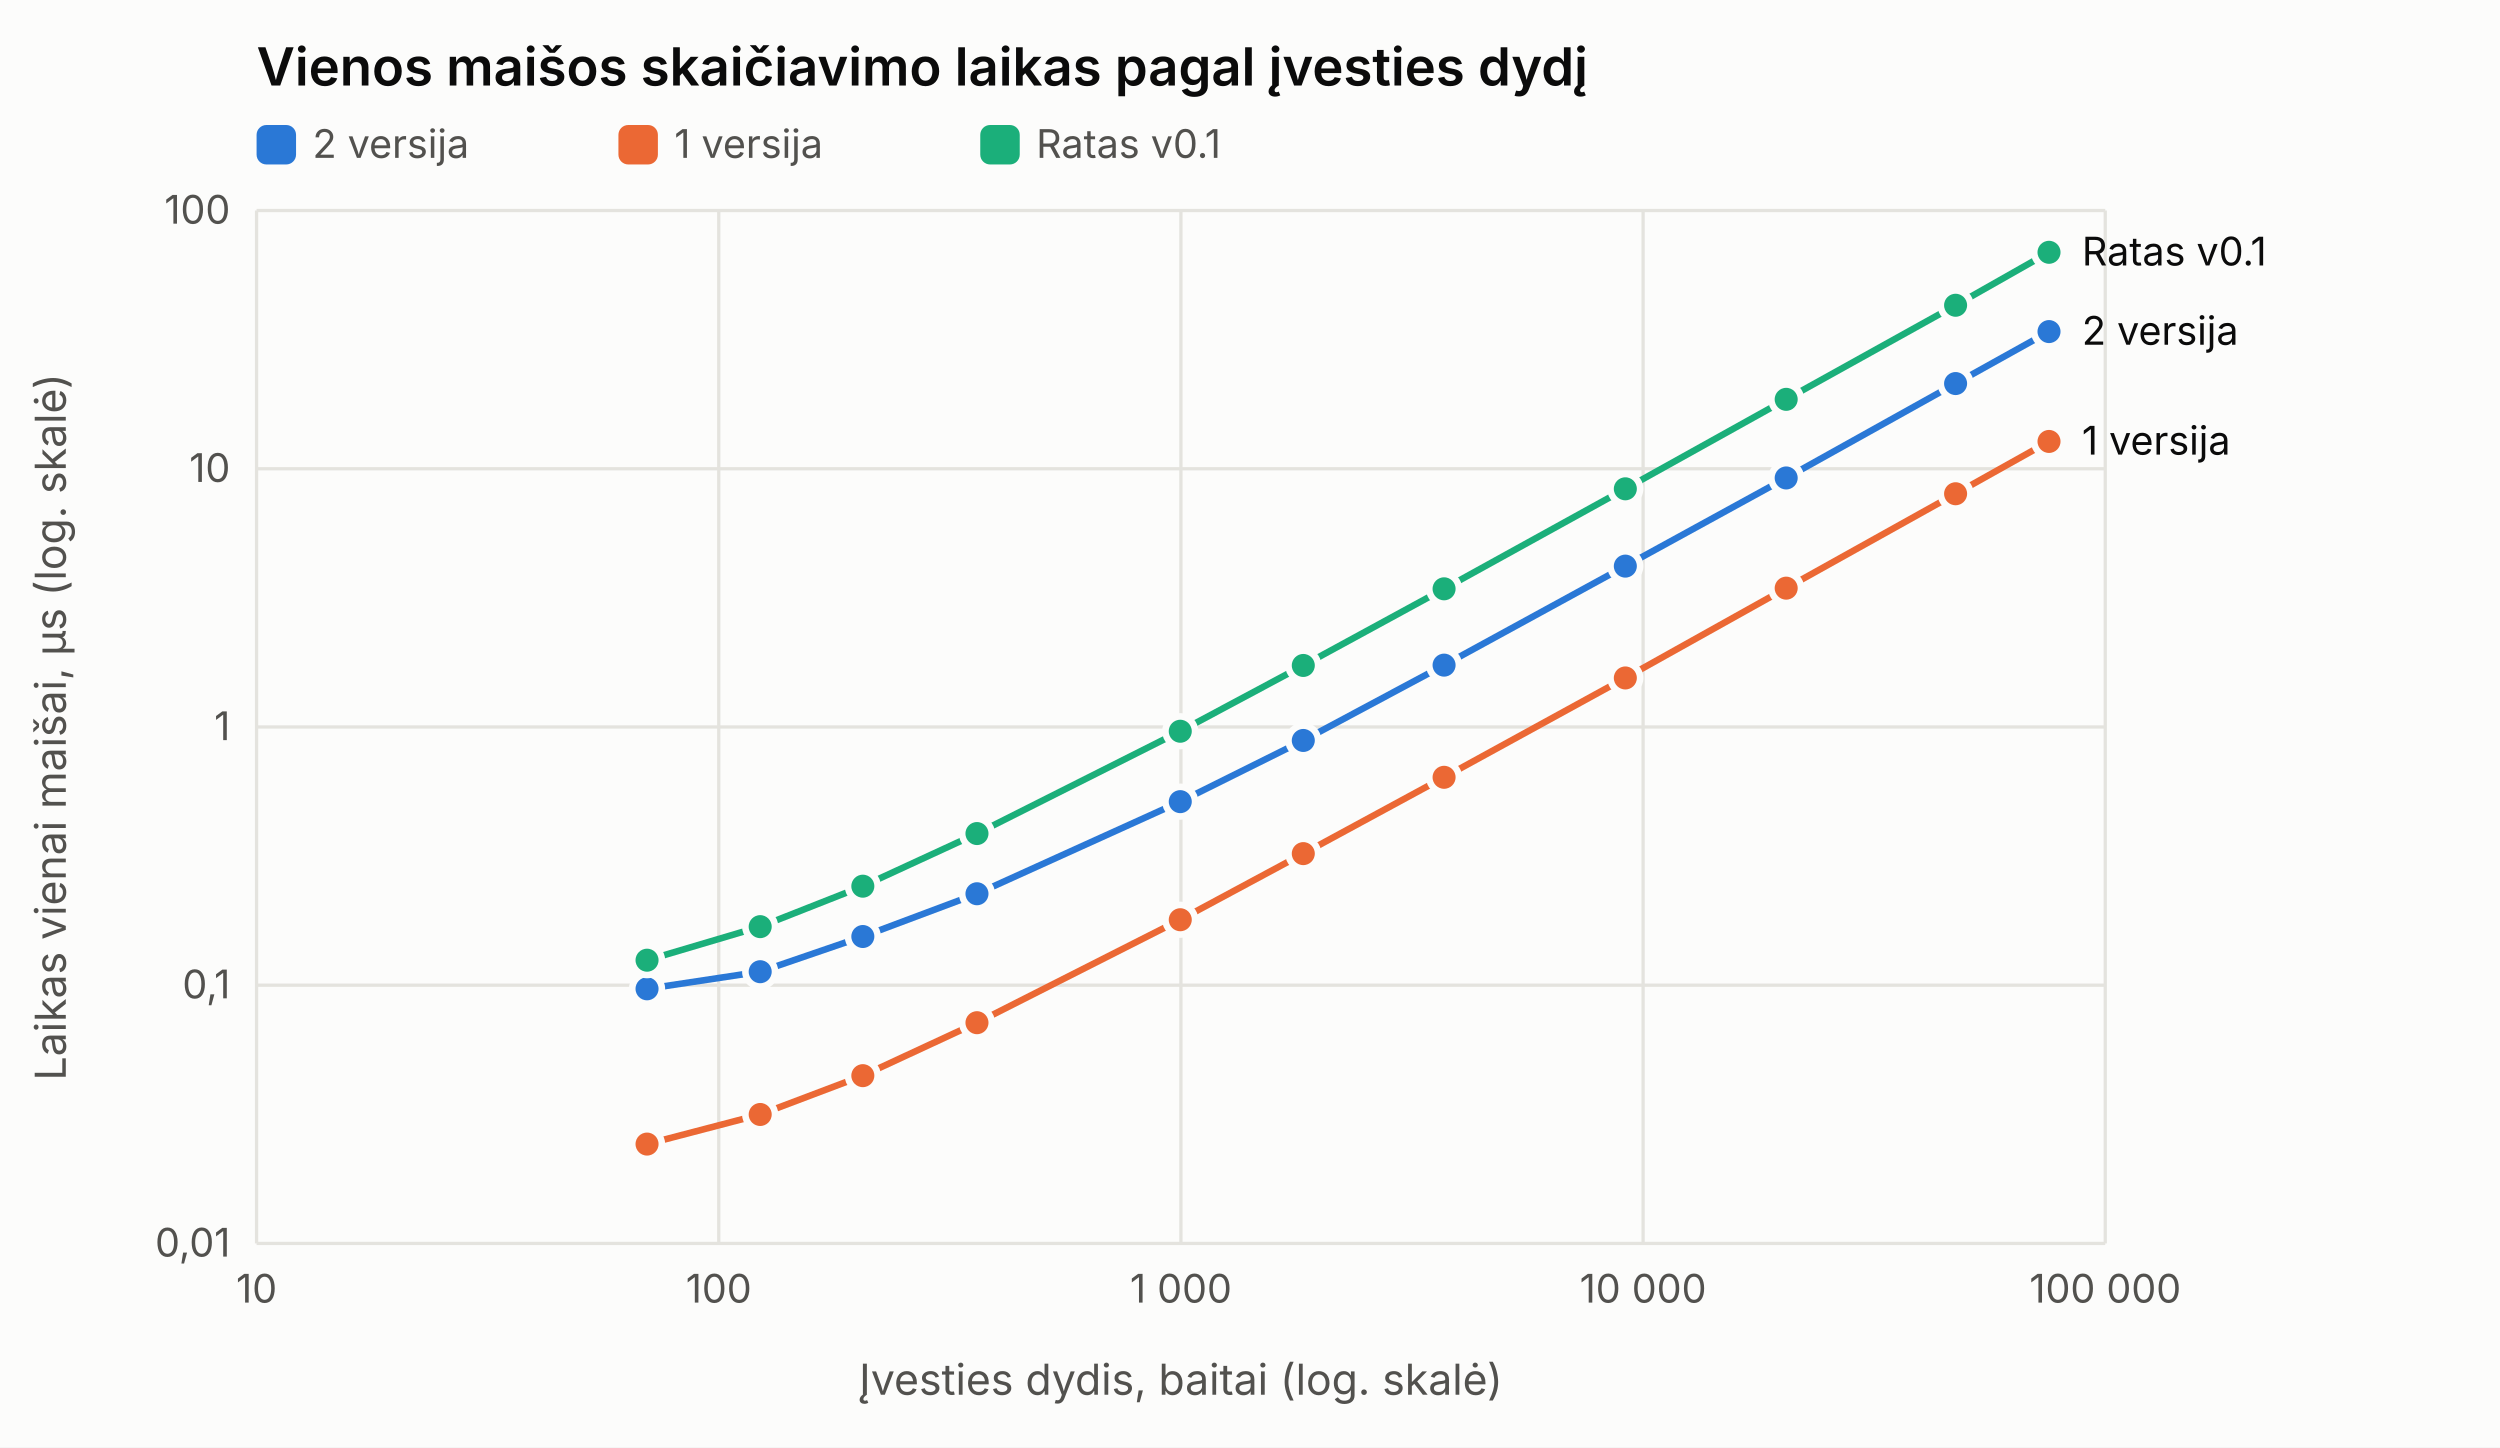
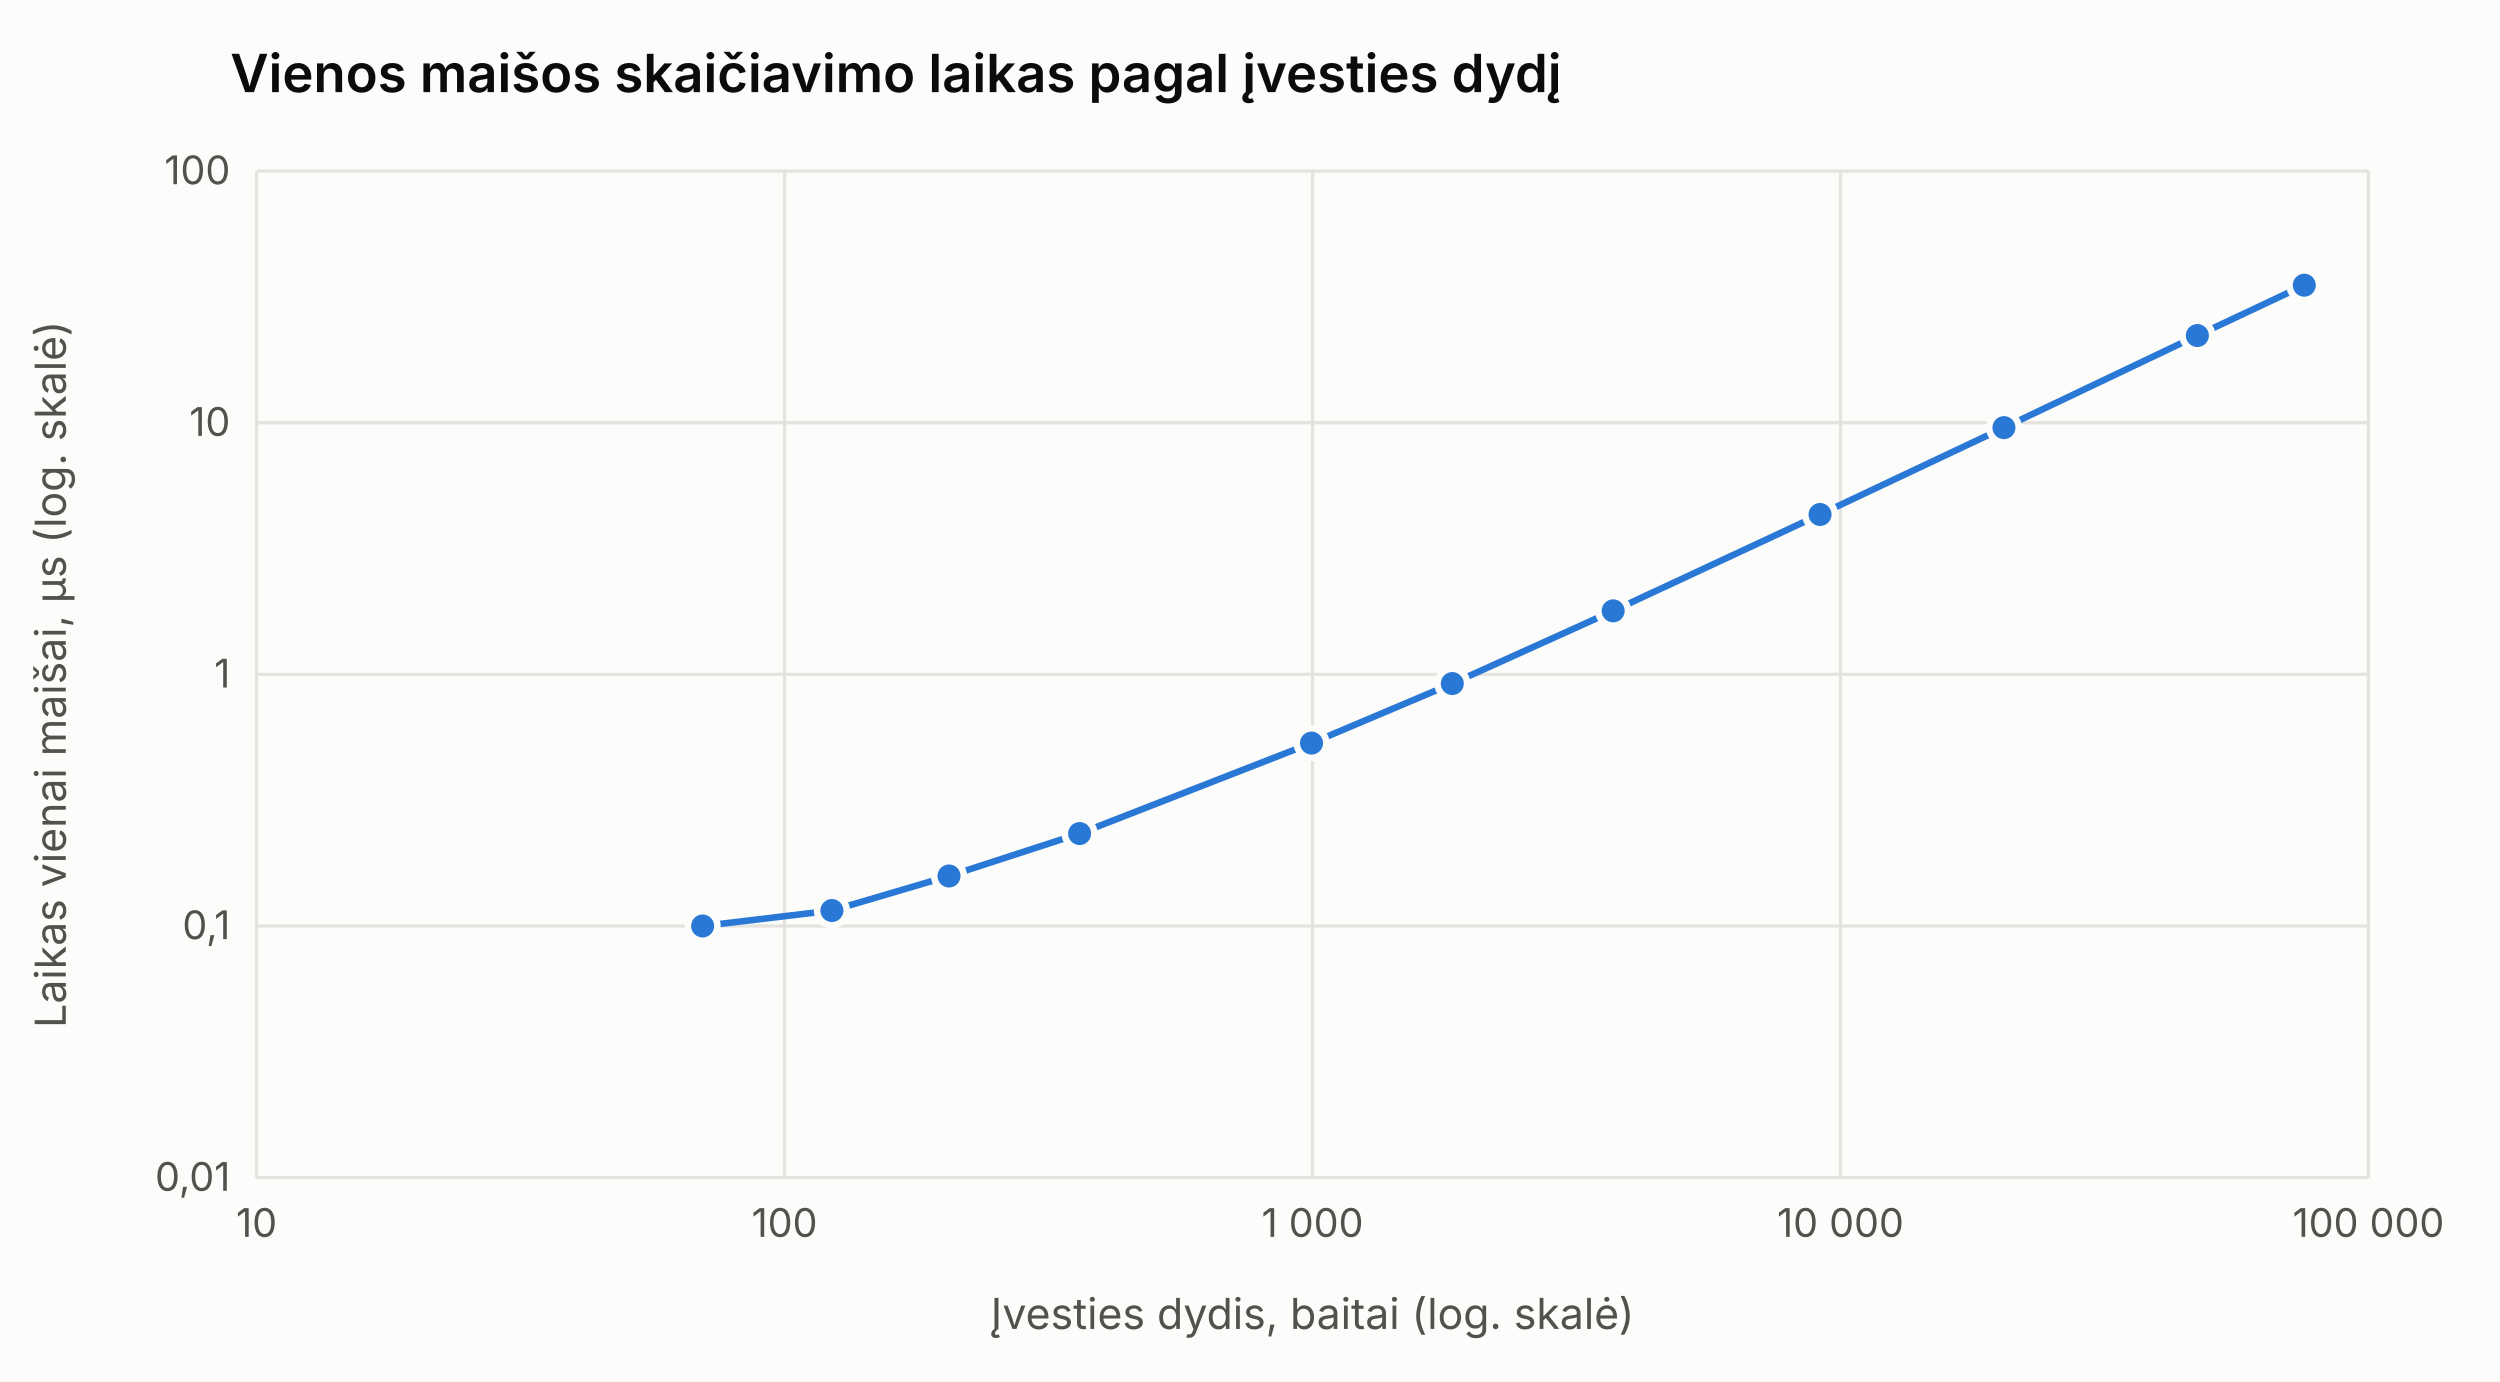
- <svg xmlns="http://www.w3.org/2000/svg" width="760" height="440" viewBox="0 0 760 440" role="img" aria-label="Vienos maišos skaičiavimo laikas pagal įvesties dydį">
-   <style>text{font-family:system-ui,-apple-system,'Segoe UI',sans-serif} .bg{fill:#fcfcfb} .t{fill:#0b0b0b} .t2{fill:#52514e} .grid{stroke:#e4e3de} .axis{stroke:#52514e} .f-v2{fill:#2a78d6} .s-v2{stroke:#2a78d6} .f-v1{fill:#eb6834} .s-v1{stroke:#eb6834} .f-ratas{fill:#1baf7a} .s-ratas{stroke:#1baf7a} .ring{stroke:#fcfcfb} .ref{stroke:#52514e} @media (prefers-color-scheme: dark){.bg{fill:#1a1a19} .t{fill:#ffffff} .t2{fill:#c3c2b7} .grid{stroke:#353533} .axis{stroke:#c3c2b7} .f-v2{fill:#3987e5} .s-v2{stroke:#3987e5} .f-v1{fill:#d95926} .s-v1{stroke:#d95926} .f-ratas{fill:#199e70} .s-ratas{stroke:#199e70} .ring{stroke:#1a1a19} .ref{stroke:#c3c2b7}}</style>
-   <rect class="bg" fill="#fcfcfb" width="760" height="440" />
-   <text class="t" x="78" y="26" font-size="16" font-weight="600">Vienos maišos skaičiavimo laikas pagal įvesties dydį</text>
-   <rect class="f-v2" fill="#2a78d6" x="78" y="38" width="12" height="12" rx="3" />
-   <text class="t2" x="95" y="48" font-size="12">2 versija</text>
-   <rect class="f-v1" fill="#eb6834" x="188" y="38" width="12" height="12" rx="3" />
-   <text class="t2" x="205" y="48" font-size="12">1 versija</text>
-   <rect class="f-ratas" fill="#1baf7a" x="298" y="38" width="12" height="12" rx="3" />
-   <text class="t2" x="315" y="48" font-size="12">Ratas v0.1</text>
-   <line class="grid" stroke="#e4e3de" x1="78.0" y1="64" x2="78.0" y2="378" />
-   <text class="t2" x="78.0" y="396" font-size="12" text-anchor="middle">10</text>
-   <line class="grid" stroke="#e4e3de" x1="218.5" y1="64" x2="218.5" y2="378" />
-   <text class="t2" x="218.5" y="396" font-size="12" text-anchor="middle">100</text>
-   <line class="grid" stroke="#e4e3de" x1="359.0" y1="64" x2="359.0" y2="378" />
-   <text class="t2" x="359.0" y="396" font-size="12" text-anchor="middle">1 000</text>
-   <line class="grid" stroke="#e4e3de" x1="499.5" y1="64" x2="499.5" y2="378" />
-   <text class="t2" x="499.5" y="396" font-size="12" text-anchor="middle">10 000</text>
-   <line class="grid" stroke="#e4e3de" x1="640.0" y1="64" x2="640.0" y2="378" />
-   <text class="t2" x="640.0" y="396" font-size="12" text-anchor="middle">100 000</text>
-   <line class="grid" stroke="#e4e3de" x1="78" y1="378.0" x2="640" y2="378.0" />
-   <text class="t2" x="70" y="382.0" font-size="12" text-anchor="end">0,01</text>
-   <line class="grid" stroke="#e4e3de" x1="78" y1="299.5" x2="640" y2="299.5" />
-   <text class="t2" x="70" y="303.5" font-size="12" text-anchor="end">0,1</text>
-   <line class="grid" stroke="#e4e3de" x1="78" y1="221.0" x2="640" y2="221.0" />
-   <text class="t2" x="70" y="225.0" font-size="12" text-anchor="end">1</text>
-   <line class="grid" stroke="#e4e3de" x1="78" y1="142.5" x2="640" y2="142.5" />
-   <text class="t2" x="70" y="146.5" font-size="12" text-anchor="end">10</text>
-   <line class="grid" stroke="#e4e3de" x1="78" y1="64.0" x2="640" y2="64.0" />
-   <text class="t2" x="70" y="68.0" font-size="12" text-anchor="end">100</text>
-   <text class="t2" x="359.0" y="424" font-size="13" text-anchor="middle">Įvesties dydis, baitai (log. skalė)</text>
-   <text class="t2" transform="translate(20 221.0) rotate(-90)" font-size="13" text-anchor="middle">Laikas vienai maišai, µs (log. skalė)</text>
-   <path class="s-v2" stroke="#2a78d6" d="M196.7,300.6 L231.1,295.4 L262.3,284.7 L297.0,271.7 L358.8,243.7 L396.2,225.1 L439.0,202.2 L494.1,172.1 L543.0,145.3 L594.5,116.6 L622.9,100.8" fill="none" stroke-width="2" stroke-linejoin="round" />
-   <circle class="f-v2 ring" fill="#2a78d6" stroke="#fcfcfb" stroke-width="2" cx="196.7" cy="300.6" r="4.5" />
-   <circle class="f-v2 ring" fill="#2a78d6" stroke="#fcfcfb" stroke-width="2" cx="231.1" cy="295.4" r="4.5" />
-   <circle class="f-v2 ring" fill="#2a78d6" stroke="#fcfcfb" stroke-width="2" cx="262.3" cy="284.7" r="4.5" />
-   <circle class="f-v2 ring" fill="#2a78d6" stroke="#fcfcfb" stroke-width="2" cx="297.0" cy="271.7" r="4.5" />
-   <circle class="f-v2 ring" fill="#2a78d6" stroke="#fcfcfb" stroke-width="2" cx="358.8" cy="243.7" r="4.5" />
-   <circle class="f-v2 ring" fill="#2a78d6" stroke="#fcfcfb" stroke-width="2" cx="396.2" cy="225.1" r="4.5" />
-   <circle class="f-v2 ring" fill="#2a78d6" stroke="#fcfcfb" stroke-width="2" cx="439.0" cy="202.2" r="4.5" />
-   <circle class="f-v2 ring" fill="#2a78d6" stroke="#fcfcfb" stroke-width="2" cx="494.1" cy="172.1" r="4.5" />
-   <circle class="f-v2 ring" fill="#2a78d6" stroke="#fcfcfb" stroke-width="2" cx="543.0" cy="145.3" r="4.5" />
-   <circle class="f-v2 ring" fill="#2a78d6" stroke="#fcfcfb" stroke-width="2" cx="594.5" cy="116.6" r="4.5" />
-   <circle class="f-v2 ring" fill="#2a78d6" stroke="#fcfcfb" stroke-width="2" cx="622.9" cy="100.8" r="4.5" />
-   <text class="t" x="632.9" y="104.8" font-size="12">2 versija</text>
-   <path class="s-v1" stroke="#eb6834" d="M196.7,347.8 L231.1,338.8 L262.3,327.0 L297.0,310.9 L358.8,279.6 L396.2,259.5 L439.0,236.3 L494.1,206.1 L543.0,178.8 L594.5,150.1 L622.9,134.2" fill="none" stroke-width="2" stroke-linejoin="round" />
-   <circle class="f-v1 ring" fill="#eb6834" stroke="#fcfcfb" stroke-width="2" cx="196.7" cy="347.8" r="4.5" />
-   <circle class="f-v1 ring" fill="#eb6834" stroke="#fcfcfb" stroke-width="2" cx="231.1" cy="338.8" r="4.5" />
-   <circle class="f-v1 ring" fill="#eb6834" stroke="#fcfcfb" stroke-width="2" cx="262.3" cy="327.0" r="4.5" />
-   <circle class="f-v1 ring" fill="#eb6834" stroke="#fcfcfb" stroke-width="2" cx="297.0" cy="310.9" r="4.5" />
-   <circle class="f-v1 ring" fill="#eb6834" stroke="#fcfcfb" stroke-width="2" cx="358.8" cy="279.6" r="4.5" />
-   <circle class="f-v1 ring" fill="#eb6834" stroke="#fcfcfb" stroke-width="2" cx="396.2" cy="259.5" r="4.5" />
-   <circle class="f-v1 ring" fill="#eb6834" stroke="#fcfcfb" stroke-width="2" cx="439.0" cy="236.3" r="4.5" />
-   <circle class="f-v1 ring" fill="#eb6834" stroke="#fcfcfb" stroke-width="2" cx="494.1" cy="206.1" r="4.5" />
-   <circle class="f-v1 ring" fill="#eb6834" stroke="#fcfcfb" stroke-width="2" cx="543.0" cy="178.8" r="4.5" />
-   <circle class="f-v1 ring" fill="#eb6834" stroke="#fcfcfb" stroke-width="2" cx="594.5" cy="150.1" r="4.5" />
-   <circle class="f-v1 ring" fill="#eb6834" stroke="#fcfcfb" stroke-width="2" cx="622.9" cy="134.2" r="4.5" />
-   <text class="t" x="632.9" y="138.2" font-size="12">1 versija</text>
-   <path class="s-ratas" stroke="#1baf7a" d="M196.7,291.9 L231.1,281.7 L262.3,269.4 L297.0,253.4 L358.8,222.3 L396.2,202.3 L439.0,179.0 L494.1,148.6 L543.0,121.4 L594.5,92.8 L622.9,76.7" fill="none" stroke-width="2" stroke-linejoin="round" />
-   <circle class="f-ratas ring" fill="#1baf7a" stroke="#fcfcfb" stroke-width="2" cx="196.7" cy="291.9" r="4.5" />
-   <circle class="f-ratas ring" fill="#1baf7a" stroke="#fcfcfb" stroke-width="2" cx="231.1" cy="281.7" r="4.5" />
-   <circle class="f-ratas ring" fill="#1baf7a" stroke="#fcfcfb" stroke-width="2" cx="262.3" cy="269.4" r="4.5" />
-   <circle class="f-ratas ring" fill="#1baf7a" stroke="#fcfcfb" stroke-width="2" cx="297.0" cy="253.4" r="4.5" />
-   <circle class="f-ratas ring" fill="#1baf7a" stroke="#fcfcfb" stroke-width="2" cx="358.8" cy="222.3" r="4.5" />
-   <circle class="f-ratas ring" fill="#1baf7a" stroke="#fcfcfb" stroke-width="2" cx="396.2" cy="202.3" r="4.5" />
-   <circle class="f-ratas ring" fill="#1baf7a" stroke="#fcfcfb" stroke-width="2" cx="439.0" cy="179.0" r="4.5" />
-   <circle class="f-ratas ring" fill="#1baf7a" stroke="#fcfcfb" stroke-width="2" cx="494.1" cy="148.6" r="4.5" />
-   <circle class="f-ratas ring" fill="#1baf7a" stroke="#fcfcfb" stroke-width="2" cx="543.0" cy="121.4" r="4.5" />
-   <circle class="f-ratas ring" fill="#1baf7a" stroke="#fcfcfb" stroke-width="2" cx="594.5" cy="92.8" r="4.5" />
-   <circle class="f-ratas ring" fill="#1baf7a" stroke="#fcfcfb" stroke-width="2" cx="622.9" cy="76.7" r="4.5" />
-   <text class="t" x="632.9" y="80.7" font-size="12">Ratas v0.1</text>
+ <svg xmlns="http://www.w3.org/2000/svg" width="760" height="420" viewBox="0 0 760 420" role="img" aria-label="Vienos maišos skaičiavimo laikas pagal įvesties dydį">
+   <style>text{font-family:system-ui,-apple-system,'Segoe UI',sans-serif} .bg{fill:#fcfcfb} .t{fill:#0b0b0b} .t2{fill:#52514e} .grid{stroke:#e4e3de} .axis,.ref{stroke:#52514e} .fs{fill:#2a78d6} .ss{stroke:#2a78d6} .ring{stroke:#fcfcfb} @media (prefers-color-scheme: dark){.bg{fill:#1a1a19} .t{fill:#ffffff} .t2{fill:#c3c2b7} .grid{stroke:#353533} .axis,.ref{stroke:#c3c2b7} .fs{fill:#3987e5} .ss{stroke:#3987e5} .ring{stroke:#1a1a19}}</style>
+   <rect class="bg" fill="#fcfcfb" width="760" height="420" />
+   <text class="t" x="70" y="28" font-size="16" font-weight="600">Vienos maišos skaičiavimo laikas pagal įvesties dydį</text>
+   <line class="grid" stroke="#e4e3de" x1="78.0" y1="52" x2="78.0" y2="358" />
+   <text class="t2" x="78.0" y="376" font-size="12" text-anchor="middle">10</text>
+   <line class="grid" stroke="#e4e3de" x1="238.5" y1="52" x2="238.5" y2="358" />
+   <text class="t2" x="238.5" y="376" font-size="12" text-anchor="middle">100</text>
+   <line class="grid" stroke="#e4e3de" x1="399.0" y1="52" x2="399.0" y2="358" />
+   <text class="t2" x="399.0" y="376" font-size="12" text-anchor="middle">1 000</text>
+   <line class="grid" stroke="#e4e3de" x1="559.5" y1="52" x2="559.5" y2="358" />
+   <text class="t2" x="559.5" y="376" font-size="12" text-anchor="middle">10 000</text>
+   <line class="grid" stroke="#e4e3de" x1="720.0" y1="52" x2="720.0" y2="358" />
+   <text class="t2" x="720.0" y="376" font-size="12" text-anchor="middle">100 000</text>
+   <line class="grid" stroke="#e4e3de" x1="78" y1="358.0" x2="720" y2="358.0" />
+   <text class="t2" x="70" y="362.0" font-size="12" text-anchor="end">0,01</text>
+   <line class="grid" stroke="#e4e3de" x1="78" y1="281.5" x2="720" y2="281.5" />
+   <text class="t2" x="70" y="285.5" font-size="12" text-anchor="end">0,1</text>
+   <line class="grid" stroke="#e4e3de" x1="78" y1="205.0" x2="720" y2="205.0" />
+   <text class="t2" x="70" y="209.0" font-size="12" text-anchor="end">1</text>
+   <line class="grid" stroke="#e4e3de" x1="78" y1="128.5" x2="720" y2="128.5" />
+   <text class="t2" x="70" y="132.5" font-size="12" text-anchor="end">10</text>
+   <line class="grid" stroke="#e4e3de" x1="78" y1="52.0" x2="720" y2="52.0" />
+   <text class="t2" x="70" y="56.0" font-size="12" text-anchor="end">100</text>
+   <text class="t2" x="399.0" y="404" font-size="13" text-anchor="middle">Įvesties dydis, baitai (log. skalė)</text>
+   <text class="t2" transform="translate(20 205.0) rotate(-90)" font-size="13" text-anchor="middle">Laikas vienai maišai, µs (log. skalė)</text>
+   <path class="ss" stroke="#2a78d6" fill="none" stroke-width="2" stroke-linejoin="round" d="M213.6,281.5 L252.9,276.8 L288.5,266.3 L328.2,253.4 L398.7,225.9 L441.5,207.8 L490.4,185.7 L553.3,156.4 L609.2,130.0 L668.0,102.0 L700.5,86.7" />
+   <circle class="fs ring" fill="#2a78d6" stroke="#fcfcfb" stroke-width="2" cx="213.6" cy="281.5" r="4.5" />
+   <circle class="fs ring" fill="#2a78d6" stroke="#fcfcfb" stroke-width="2" cx="252.9" cy="276.8" r="4.5" />
+   <circle class="fs ring" fill="#2a78d6" stroke="#fcfcfb" stroke-width="2" cx="288.5" cy="266.3" r="4.5" />
+   <circle class="fs ring" fill="#2a78d6" stroke="#fcfcfb" stroke-width="2" cx="328.2" cy="253.4" r="4.5" />
+   <circle class="fs ring" fill="#2a78d6" stroke="#fcfcfb" stroke-width="2" cx="398.7" cy="225.9" r="4.5" />
+   <circle class="fs ring" fill="#2a78d6" stroke="#fcfcfb" stroke-width="2" cx="441.5" cy="207.8" r="4.5" />
+   <circle class="fs ring" fill="#2a78d6" stroke="#fcfcfb" stroke-width="2" cx="490.4" cy="185.7" r="4.5" />
+   <circle class="fs ring" fill="#2a78d6" stroke="#fcfcfb" stroke-width="2" cx="553.3" cy="156.4" r="4.5" />
+   <circle class="fs ring" fill="#2a78d6" stroke="#fcfcfb" stroke-width="2" cx="609.2" cy="130.0" r="4.5" />
+   <circle class="fs ring" fill="#2a78d6" stroke="#fcfcfb" stroke-width="2" cx="668.0" cy="102.0" r="4.5" />
+   <circle class="fs ring" fill="#2a78d6" stroke="#fcfcfb" stroke-width="2" cx="700.5" cy="86.7" r="4.5" />
</svg>
